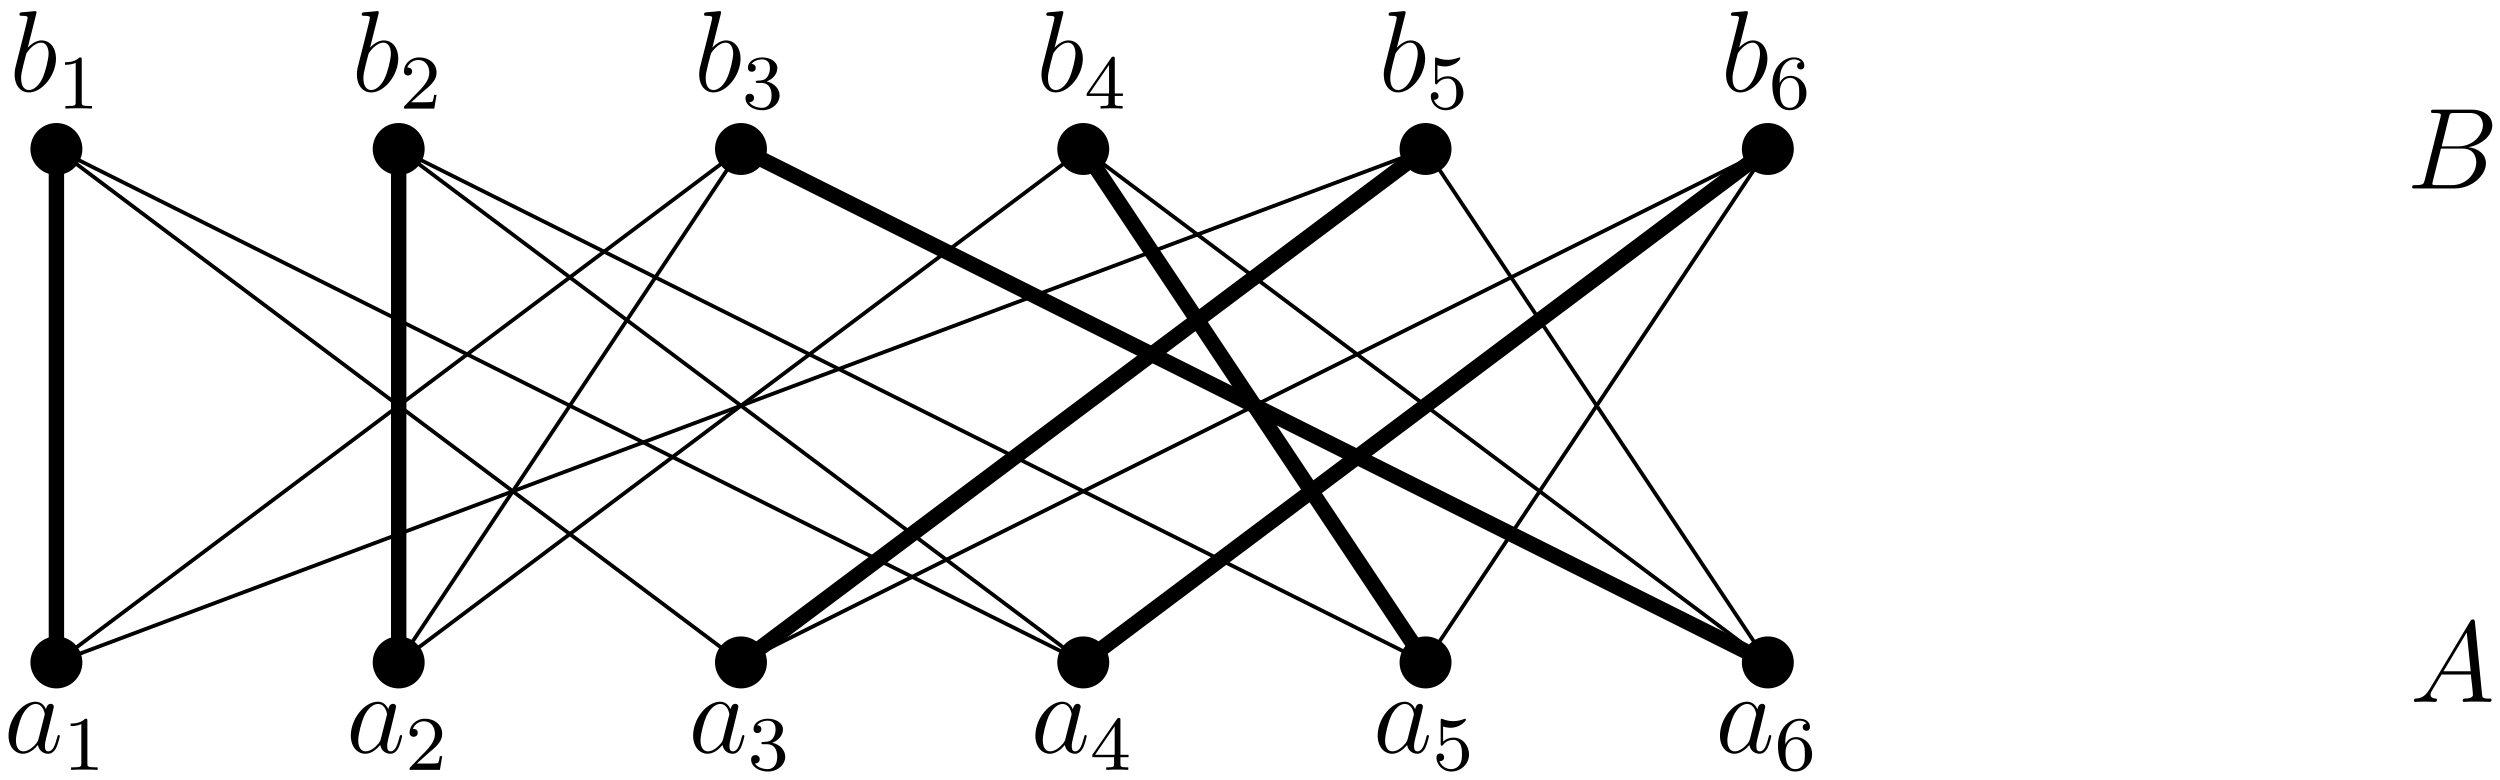
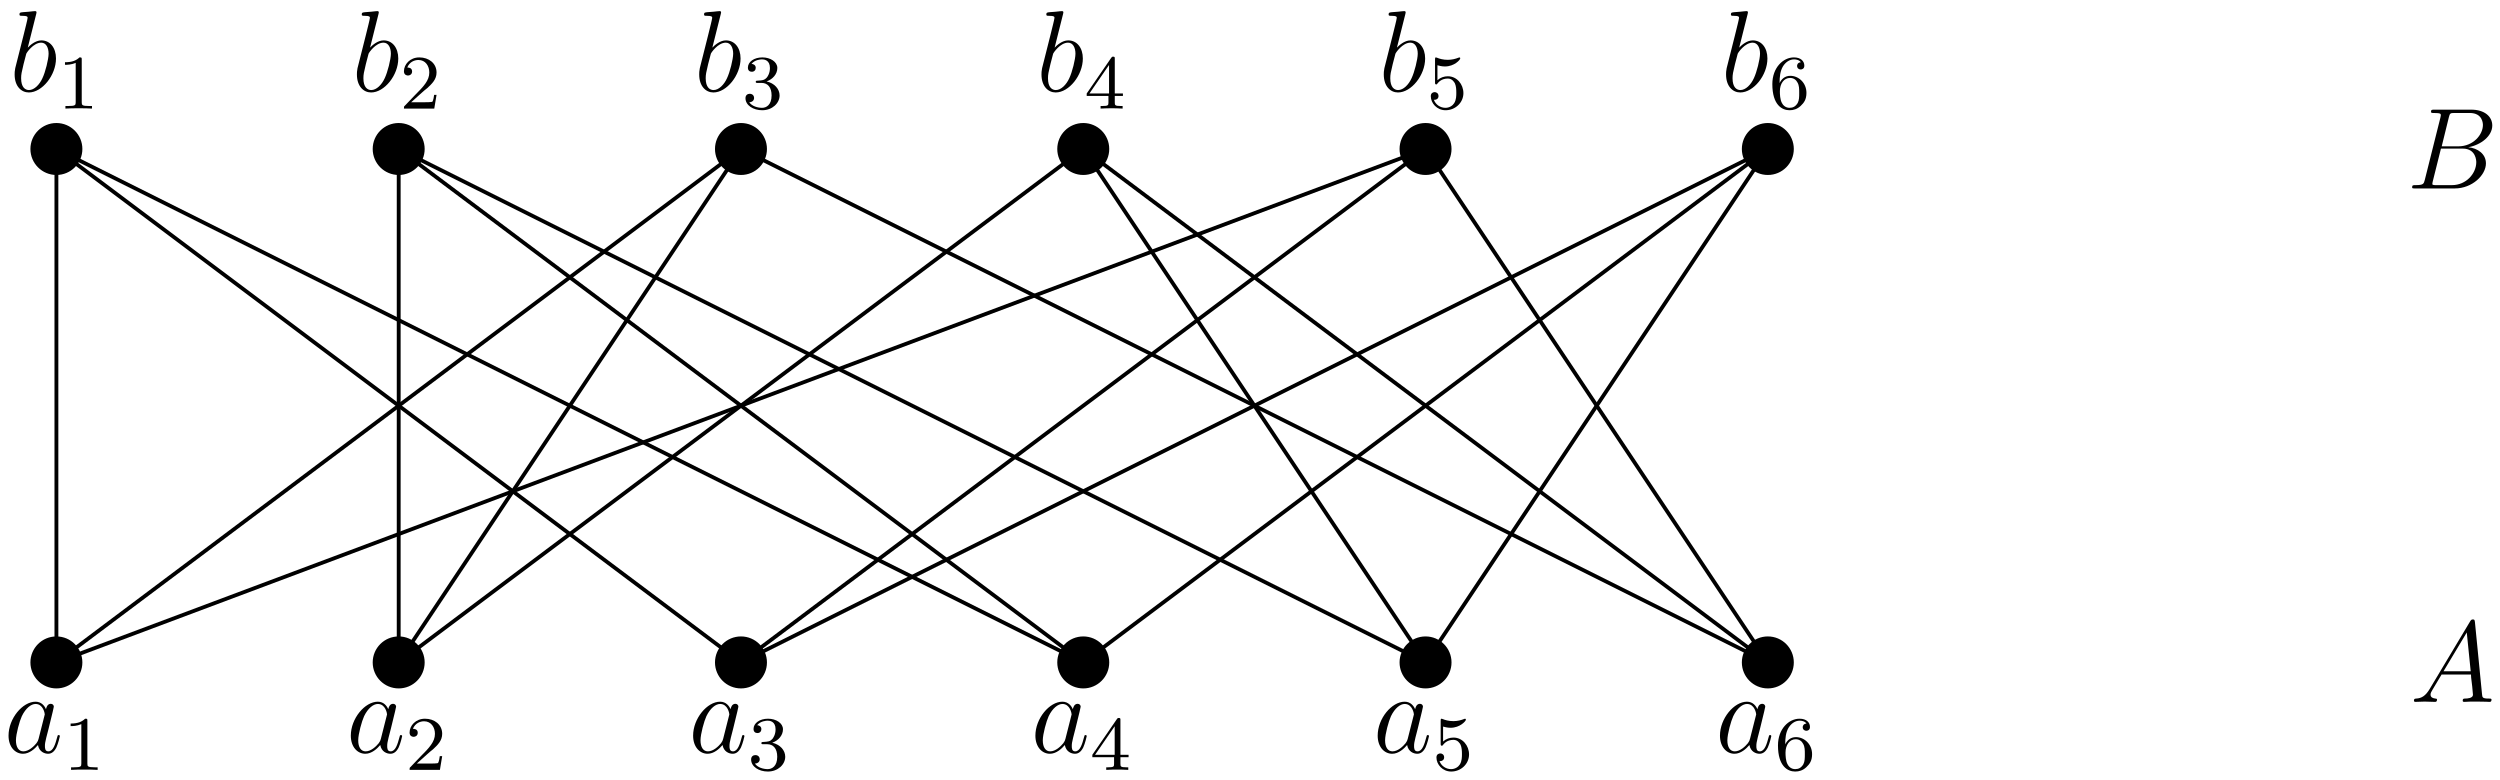
<svg xmlns="http://www.w3.org/2000/svg" xmlns:xlink="http://www.w3.org/1999/xlink" width="258.8" height="80.72" viewBox="0 0 258.8 80.72">
  <defs>
    <g>
      <g id="glyph-0-0">
        <path d="M 3.594 -1.422 C 3.531 -1.219 3.531 -1.188 3.375 -0.969 C 3.109 -0.641 2.578 -0.125 2.016 -0.125 C 1.531 -0.125 1.25 -0.562 1.25 -1.266 C 1.25 -1.922 1.625 -3.266 1.859 -3.766 C 2.266 -4.609 2.828 -5.031 3.281 -5.031 C 4.078 -5.031 4.234 -4.047 4.234 -3.953 C 4.234 -3.938 4.203 -3.797 4.188 -3.766 Z M 4.359 -4.484 C 4.234 -4.797 3.906 -5.266 3.281 -5.266 C 1.938 -5.266 0.484 -3.531 0.484 -1.75 C 0.484 -0.578 1.172 0.125 1.984 0.125 C 2.641 0.125 3.203 -0.391 3.531 -0.781 C 3.656 -0.078 4.219 0.125 4.578 0.125 C 4.938 0.125 5.219 -0.094 5.438 -0.531 C 5.625 -0.938 5.797 -1.656 5.797 -1.703 C 5.797 -1.766 5.75 -1.812 5.672 -1.812 C 5.562 -1.812 5.562 -1.75 5.516 -1.578 C 5.328 -0.875 5.109 -0.125 4.609 -0.125 C 4.266 -0.125 4.25 -0.438 4.25 -0.672 C 4.25 -0.938 4.281 -1.078 4.391 -1.547 C 4.469 -1.844 4.531 -2.109 4.625 -2.453 C 5.062 -4.25 5.172 -4.672 5.172 -4.75 C 5.172 -4.906 5.047 -5.047 4.859 -5.047 C 4.484 -5.047 4.391 -4.625 4.359 -4.484 Z M 4.359 -4.484 " />
      </g>
      <g id="glyph-0-1">
        <path d="M 2.766 -8 C 2.766 -8.047 2.797 -8.109 2.797 -8.172 C 2.797 -8.297 2.672 -8.297 2.656 -8.297 C 2.641 -8.297 2.219 -8.266 2 -8.234 C 1.797 -8.219 1.609 -8.203 1.406 -8.188 C 1.109 -8.156 1.031 -8.156 1.031 -7.938 C 1.031 -7.812 1.141 -7.812 1.266 -7.812 C 1.875 -7.812 1.875 -7.703 1.875 -7.594 C 1.875 -7.5 1.781 -7.156 1.734 -6.938 L 1.453 -5.797 C 1.328 -5.312 0.641 -2.609 0.594 -2.391 C 0.531 -2.094 0.531 -1.891 0.531 -1.734 C 0.531 -0.516 1.219 0.125 2 0.125 C 3.375 0.125 4.812 -1.656 4.812 -3.391 C 4.812 -4.5 4.203 -5.266 3.297 -5.266 C 2.672 -5.266 2.109 -4.75 1.891 -4.516 Z M 2.016 -0.125 C 1.625 -0.125 1.203 -0.406 1.203 -1.344 C 1.203 -1.734 1.25 -1.953 1.453 -2.797 C 1.5 -2.953 1.688 -3.719 1.734 -3.875 C 1.75 -3.969 2.469 -5.031 3.281 -5.031 C 3.797 -5.031 4.047 -4.5 4.047 -3.891 C 4.047 -3.312 3.703 -1.953 3.406 -1.344 C 3.109 -0.688 2.562 -0.125 2.016 -0.125 Z M 2.016 -0.125 " />
      </g>
      <g id="glyph-0-2">
        <path d="M 2.031 -1.328 C 1.609 -0.625 1.203 -0.375 0.641 -0.344 C 0.5 -0.328 0.406 -0.328 0.406 -0.125 C 0.406 -0.047 0.469 0 0.547 0 C 0.766 0 1.297 -0.031 1.516 -0.031 C 1.859 -0.031 2.25 0 2.578 0 C 2.656 0 2.797 0 2.797 -0.234 C 2.797 -0.328 2.703 -0.344 2.625 -0.344 C 2.359 -0.375 2.125 -0.469 2.125 -0.75 C 2.125 -0.922 2.203 -1.047 2.359 -1.312 L 3.266 -2.828 L 6.312 -2.828 C 6.328 -2.719 6.328 -2.625 6.328 -2.516 C 6.375 -2.203 6.516 -0.953 6.516 -0.734 C 6.516 -0.375 5.906 -0.344 5.719 -0.344 C 5.578 -0.344 5.453 -0.344 5.453 -0.125 C 5.453 0 5.562 0 5.625 0 C 5.828 0 6.078 -0.031 6.281 -0.031 L 6.953 -0.031 C 7.688 -0.031 8.219 0 8.219 0 C 8.312 0 8.438 0 8.438 -0.234 C 8.438 -0.344 8.328 -0.344 8.156 -0.344 C 7.5 -0.344 7.484 -0.453 7.453 -0.812 L 6.719 -8.266 C 6.688 -8.516 6.641 -8.531 6.516 -8.531 C 6.391 -8.531 6.328 -8.516 6.219 -8.328 Z M 3.469 -3.172 L 5.875 -7.188 L 6.281 -3.172 Z M 3.469 -3.172 " />
      </g>
      <g id="glyph-0-3">
        <path d="M 4.375 -7.344 C 4.484 -7.797 4.531 -7.812 5 -7.812 L 6.547 -7.812 C 7.906 -7.812 7.906 -6.672 7.906 -6.562 C 7.906 -5.594 6.938 -4.359 5.359 -4.359 L 3.641 -4.359 Z M 6.391 -4.266 C 7.703 -4.5 8.875 -5.422 8.875 -6.516 C 8.875 -7.453 8.062 -8.156 6.703 -8.156 L 2.875 -8.156 C 2.641 -8.156 2.531 -8.156 2.531 -7.938 C 2.531 -7.812 2.641 -7.812 2.828 -7.812 C 3.547 -7.812 3.547 -7.719 3.547 -7.594 C 3.547 -7.562 3.547 -7.5 3.5 -7.312 L 1.891 -0.891 C 1.781 -0.469 1.75 -0.344 0.922 -0.344 C 0.688 -0.344 0.578 -0.344 0.578 -0.125 C 0.578 0 0.641 0 0.891 0 L 4.984 0 C 6.812 0 8.219 -1.391 8.219 -2.594 C 8.219 -3.578 7.359 -4.172 6.391 -4.266 Z M 4.703 -0.344 L 3.078 -0.344 C 2.922 -0.344 2.891 -0.344 2.828 -0.359 C 2.688 -0.375 2.672 -0.391 2.672 -0.484 C 2.672 -0.578 2.703 -0.641 2.719 -0.75 L 3.562 -4.125 L 5.812 -4.125 C 7.219 -4.125 7.219 -2.812 7.219 -2.719 C 7.219 -1.562 6.188 -0.344 4.703 -0.344 Z M 4.703 -0.344 " />
      </g>
      <g id="glyph-1-0">
        <path d="M 2.5 -5.078 C 2.5 -5.297 2.484 -5.297 2.266 -5.297 C 1.938 -4.984 1.516 -4.797 0.766 -4.797 L 0.766 -4.531 C 0.984 -4.531 1.406 -4.531 1.875 -4.734 L 1.875 -0.656 C 1.875 -0.359 1.844 -0.266 1.094 -0.266 L 0.812 -0.266 L 0.812 0 C 1.141 -0.031 1.828 -0.031 2.188 -0.031 C 2.547 -0.031 3.234 -0.031 3.562 0 L 3.562 -0.266 L 3.281 -0.266 C 2.531 -0.266 2.5 -0.359 2.5 -0.656 Z M 2.5 -5.078 " />
      </g>
      <g id="glyph-1-1">
        <path d="M 2.25 -1.625 C 2.375 -1.75 2.703 -2.016 2.844 -2.125 C 3.328 -2.578 3.797 -3.016 3.797 -3.734 C 3.797 -4.688 3 -5.297 2.016 -5.297 C 1.047 -5.297 0.422 -4.578 0.422 -3.859 C 0.422 -3.469 0.734 -3.422 0.844 -3.422 C 1.016 -3.422 1.266 -3.531 1.266 -3.844 C 1.266 -4.25 0.859 -4.25 0.766 -4.25 C 1 -4.844 1.531 -5.031 1.922 -5.031 C 2.656 -5.031 3.047 -4.406 3.047 -3.734 C 3.047 -2.906 2.469 -2.297 1.516 -1.344 L 0.516 -0.297 C 0.422 -0.219 0.422 -0.203 0.422 0 L 3.562 0 L 3.797 -1.422 L 3.547 -1.422 C 3.531 -1.266 3.469 -0.875 3.375 -0.719 C 3.328 -0.656 2.719 -0.656 2.594 -0.656 L 1.172 -0.656 Z M 2.25 -1.625 " />
      </g>
      <g id="glyph-1-2">
        <path d="M 2.016 -2.656 C 2.641 -2.656 3.047 -2.203 3.047 -1.359 C 3.047 -0.359 2.484 -0.078 2.062 -0.078 C 1.625 -0.078 1.016 -0.234 0.734 -0.656 C 1.031 -0.656 1.234 -0.844 1.234 -1.094 C 1.234 -1.359 1.047 -1.531 0.781 -1.531 C 0.578 -1.531 0.344 -1.406 0.344 -1.078 C 0.344 -0.328 1.156 0.172 2.078 0.172 C 3.125 0.172 3.875 -0.562 3.875 -1.359 C 3.875 -2.031 3.344 -2.625 2.531 -2.812 C 3.156 -3.031 3.641 -3.562 3.641 -4.203 C 3.641 -4.844 2.922 -5.297 2.094 -5.297 C 1.234 -5.297 0.594 -4.844 0.594 -4.234 C 0.594 -3.938 0.781 -3.812 1 -3.812 C 1.25 -3.812 1.406 -3.984 1.406 -4.219 C 1.406 -4.516 1.141 -4.625 0.969 -4.625 C 1.312 -5.062 1.922 -5.094 2.062 -5.094 C 2.266 -5.094 2.875 -5.031 2.875 -4.203 C 2.875 -3.656 2.641 -3.312 2.531 -3.188 C 2.297 -2.938 2.109 -2.922 1.625 -2.891 C 1.469 -2.891 1.406 -2.875 1.406 -2.766 C 1.406 -2.656 1.484 -2.656 1.625 -2.656 Z M 2.016 -2.656 " />
      </g>
      <g id="glyph-1-3">
        <path d="M 3.141 -5.156 C 3.141 -5.312 3.141 -5.375 2.969 -5.375 C 2.875 -5.375 2.859 -5.375 2.781 -5.266 L 0.234 -1.562 L 0.234 -1.312 L 2.484 -1.312 L 2.484 -0.641 C 2.484 -0.344 2.469 -0.266 1.844 -0.266 L 1.672 -0.266 L 1.672 0 C 2.344 -0.031 2.359 -0.031 2.812 -0.031 C 3.266 -0.031 3.281 -0.031 3.953 0 L 3.953 -0.266 L 3.781 -0.266 C 3.156 -0.266 3.141 -0.344 3.141 -0.641 L 3.141 -1.312 L 3.984 -1.312 L 3.984 -1.562 L 3.141 -1.562 Z M 2.547 -4.516 L 2.547 -1.562 L 0.516 -1.562 Z M 2.547 -4.516 " />
      </g>
      <g id="glyph-1-4">
        <path d="M 1.109 -4.484 C 1.219 -4.453 1.531 -4.359 1.875 -4.359 C 2.875 -4.359 3.469 -5.062 3.469 -5.188 C 3.469 -5.281 3.422 -5.297 3.375 -5.297 C 3.359 -5.297 3.344 -5.297 3.281 -5.266 C 2.969 -5.141 2.594 -5.047 2.172 -5.047 C 1.703 -5.047 1.312 -5.156 1.062 -5.266 C 0.984 -5.297 0.969 -5.297 0.953 -5.297 C 0.859 -5.297 0.859 -5.219 0.859 -5.062 L 0.859 -2.734 C 0.859 -2.594 0.859 -2.5 0.984 -2.5 C 1.047 -2.5 1.062 -2.531 1.109 -2.594 C 1.203 -2.703 1.5 -3.109 2.188 -3.109 C 2.625 -3.109 2.844 -2.75 2.922 -2.594 C 3.047 -2.312 3.062 -1.938 3.062 -1.641 C 3.062 -1.344 3.062 -0.906 2.844 -0.562 C 2.688 -0.312 2.359 -0.078 1.938 -0.078 C 1.422 -0.078 0.922 -0.391 0.734 -0.922 C 0.75 -0.906 0.812 -0.906 0.812 -0.906 C 1.031 -0.906 1.219 -1.047 1.219 -1.297 C 1.219 -1.594 0.984 -1.703 0.828 -1.703 C 0.672 -1.703 0.422 -1.625 0.422 -1.281 C 0.422 -0.562 1.047 0.172 1.953 0.172 C 2.953 0.172 3.797 -0.609 3.797 -1.594 C 3.797 -2.516 3.125 -3.344 2.188 -3.344 C 1.797 -3.344 1.422 -3.219 1.109 -2.938 Z M 1.109 -4.484 " />
      </g>
      <g id="glyph-1-5">
        <path d="M 1.094 -2.641 C 1.094 -3.297 1.156 -3.875 1.438 -4.359 C 1.688 -4.766 2.094 -5.094 2.594 -5.094 C 2.75 -5.094 3.109 -5.062 3.297 -4.797 C 2.938 -4.766 2.906 -4.5 2.906 -4.422 C 2.906 -4.172 3.094 -4.047 3.281 -4.047 C 3.422 -4.047 3.656 -4.125 3.656 -4.438 C 3.656 -4.906 3.297 -5.297 2.578 -5.297 C 1.469 -5.297 0.344 -4.25 0.344 -2.531 C 0.344 -0.359 1.359 0.172 2.125 0.172 C 2.516 0.172 2.922 0.062 3.281 -0.281 C 3.609 -0.594 3.875 -0.922 3.875 -1.625 C 3.875 -2.656 3.078 -3.391 2.203 -3.391 C 1.625 -3.391 1.281 -3.031 1.094 -2.641 Z M 2.125 -0.078 C 1.703 -0.078 1.438 -0.359 1.328 -0.594 C 1.141 -0.953 1.125 -1.484 1.125 -1.797 C 1.125 -2.578 1.547 -3.172 2.172 -3.172 C 2.562 -3.172 2.812 -2.969 2.953 -2.688 C 3.125 -2.391 3.125 -2.031 3.125 -1.625 C 3.125 -1.219 3.125 -0.875 2.969 -0.578 C 2.75 -0.219 2.484 -0.078 2.125 -0.078 Z M 2.125 -0.078 " />
      </g>
    </g>
    <clipPath id="clip-0">
-       <path clip-rule="nonzero" d="M 54 0 L 171 0 L 171 80.719 L 54 80.719 Z M 54 0 " />
-     </clipPath>
-     <clipPath id="clip-1">
-       <path clip-rule="nonzero" d="M 89 0 L 206 0 L 206 80.719 L 89 80.719 Z M 89 0 " />
-     </clipPath>
-     <clipPath id="clip-2">
-       <path clip-rule="nonzero" d="M 89 0 L 171 0 L 171 80.719 L 89 80.719 Z M 89 0 " />
-     </clipPath>
-     <clipPath id="clip-3">
-       <path clip-rule="nonzero" d="M 54 0 L 206 0 L 206 80.719 L 54 80.719 Z M 54 0 " />
-     </clipPath>
-     <clipPath id="clip-4">
      <path clip-rule="nonzero" d="M 249 11 L 258.801 11 L 258.801 20 L 249 20 Z M 249 11 " />
    </clipPath>
  </defs>
-   <path fill="none" stroke-width="1.594" stroke-linecap="butt" stroke-linejoin="miter" stroke="rgb(0%, 0%, 0%)" stroke-opacity="1" stroke-miterlimit="10" d="M 35.435 -0 L 35.435 53.152 " transform="matrix(1, 0, 0, -1, -29.595, 68.574)" />
+   <path fill="none" stroke-width="0.399" stroke-linecap="butt" stroke-linejoin="miter" stroke="rgb(0%, 0%, 0%)" stroke-opacity="1" stroke-miterlimit="10" d="M 35.435 -0 L 35.435 53.152 " transform="matrix(1, 0, 0, -1, -29.595, 68.574)" />
  <path fill="none" stroke-width="0.399" stroke-linecap="butt" stroke-linejoin="miter" stroke="rgb(0%, 0%, 0%)" stroke-opacity="1" stroke-miterlimit="10" d="M 35.435 -0 L 106.302 53.152 " transform="matrix(1, 0, 0, -1, -29.595, 68.574)" />
  <path fill="none" stroke-width="0.399" stroke-linecap="butt" stroke-linejoin="miter" stroke="rgb(0%, 0%, 0%)" stroke-opacity="1" stroke-miterlimit="10" d="M 35.435 -0 L 177.169 53.152 " transform="matrix(1, 0, 0, -1, -29.595, 68.574)" />
-   <path fill="none" stroke-width="1.594" stroke-linecap="butt" stroke-linejoin="miter" stroke="rgb(0%, 0%, 0%)" stroke-opacity="1" stroke-miterlimit="10" d="M 70.868 -0 L 70.868 53.152 " transform="matrix(1, 0, 0, -1, -29.595, 68.574)" />
+   <path fill="none" stroke-width="0.399" stroke-linecap="butt" stroke-linejoin="miter" stroke="rgb(0%, 0%, 0%)" stroke-opacity="1" stroke-miterlimit="10" d="M 70.868 -0 L 70.868 53.152 " transform="matrix(1, 0, 0, -1, -29.595, 68.574)" />
  <path fill="none" stroke-width="0.399" stroke-linecap="butt" stroke-linejoin="miter" stroke="rgb(0%, 0%, 0%)" stroke-opacity="1" stroke-miterlimit="10" d="M 70.868 -0 L 106.302 53.152 " transform="matrix(1, 0, 0, -1, -29.595, 68.574)" />
  <path fill="none" stroke-width="0.399" stroke-linecap="butt" stroke-linejoin="miter" stroke="rgb(0%, 0%, 0%)" stroke-opacity="1" stroke-miterlimit="10" d="M 70.868 -0 L 141.736 53.152 " transform="matrix(1, 0, 0, -1, -29.595, 68.574)" />
  <path fill="none" stroke-width="0.399" stroke-linecap="butt" stroke-linejoin="miter" stroke="rgb(0%, 0%, 0%)" stroke-opacity="1" stroke-miterlimit="10" d="M 106.302 -0 L 35.435 53.152 " transform="matrix(1, 0, 0, -1, -29.595, 68.574)" />
-   <g clip-path="url(#clip-0)">
-     <path fill="none" stroke-width="1.594" stroke-linecap="butt" stroke-linejoin="miter" stroke="rgb(0%, 0%, 0%)" stroke-opacity="1" stroke-miterlimit="10" d="M 106.302 -0 L 177.169 53.152 " transform="matrix(1, 0, 0, -1, -29.595, 68.574)" />
-   </g>
+   <path fill="none" stroke-width="0.399" stroke-linecap="butt" stroke-linejoin="miter" stroke="rgb(0%, 0%, 0%)" stroke-opacity="1" stroke-miterlimit="10" d="M 106.302 -0 L 177.169 53.152 " transform="matrix(1, 0, 0, -1, -29.595, 68.574)" />
  <path fill="none" stroke-width="0.399" stroke-linecap="butt" stroke-linejoin="miter" stroke="rgb(0%, 0%, 0%)" stroke-opacity="1" stroke-miterlimit="10" d="M 106.302 -0 L 212.603 53.152 " transform="matrix(1, 0, 0, -1, -29.595, 68.574)" />
  <path fill="none" stroke-width="0.399" stroke-linecap="butt" stroke-linejoin="miter" stroke="rgb(0%, 0%, 0%)" stroke-opacity="1" stroke-miterlimit="10" d="M 141.736 -0 L 35.435 53.152 " transform="matrix(1, 0, 0, -1, -29.595, 68.574)" />
  <path fill="none" stroke-width="0.399" stroke-linecap="butt" stroke-linejoin="miter" stroke="rgb(0%, 0%, 0%)" stroke-opacity="1" stroke-miterlimit="10" d="M 141.736 -0 L 70.868 53.152 " transform="matrix(1, 0, 0, -1, -29.595, 68.574)" />
-   <g clip-path="url(#clip-1)">
-     <path fill="none" stroke-width="1.594" stroke-linecap="butt" stroke-linejoin="miter" stroke="rgb(0%, 0%, 0%)" stroke-opacity="1" stroke-miterlimit="10" d="M 141.736 -0 L 212.603 53.152 " transform="matrix(1, 0, 0, -1, -29.595, 68.574)" />
-   </g>
+   <path fill="none" stroke-width="0.399" stroke-linecap="butt" stroke-linejoin="miter" stroke="rgb(0%, 0%, 0%)" stroke-opacity="1" stroke-miterlimit="10" d="M 141.736 -0 L 212.603 53.152 " transform="matrix(1, 0, 0, -1, -29.595, 68.574)" />
  <path fill="none" stroke-width="0.399" stroke-linecap="butt" stroke-linejoin="miter" stroke="rgb(0%, 0%, 0%)" stroke-opacity="1" stroke-miterlimit="10" d="M 177.169 -0 L 70.868 53.152 " transform="matrix(1, 0, 0, -1, -29.595, 68.574)" />
-   <g clip-path="url(#clip-2)">
-     <path fill="none" stroke-width="1.594" stroke-linecap="butt" stroke-linejoin="miter" stroke="rgb(0%, 0%, 0%)" stroke-opacity="1" stroke-miterlimit="10" d="M 177.169 -0 L 141.736 53.152 " transform="matrix(1, 0, 0, -1, -29.595, 68.574)" />
-   </g>
+   <path fill="none" stroke-width="0.399" stroke-linecap="butt" stroke-linejoin="miter" stroke="rgb(0%, 0%, 0%)" stroke-opacity="1" stroke-miterlimit="10" d="M 177.169 -0 L 141.736 53.152 " transform="matrix(1, 0, 0, -1, -29.595, 68.574)" />
  <path fill="none" stroke-width="0.399" stroke-linecap="butt" stroke-linejoin="miter" stroke="rgb(0%, 0%, 0%)" stroke-opacity="1" stroke-miterlimit="10" d="M 177.169 -0 L 212.603 53.152 " transform="matrix(1, 0, 0, -1, -29.595, 68.574)" />
-   <g clip-path="url(#clip-3)">
-     <path fill="none" stroke-width="1.594" stroke-linecap="butt" stroke-linejoin="miter" stroke="rgb(0%, 0%, 0%)" stroke-opacity="1" stroke-miterlimit="10" d="M 212.603 -0 L 106.302 53.152 " transform="matrix(1, 0, 0, -1, -29.595, 68.574)" />
-   </g>
+   <path fill="none" stroke-width="0.399" stroke-linecap="butt" stroke-linejoin="miter" stroke="rgb(0%, 0%, 0%)" stroke-opacity="1" stroke-miterlimit="10" d="M 212.603 -0 L 106.302 53.152 " transform="matrix(1, 0, 0, -1, -29.595, 68.574)" />
  <path fill="none" stroke-width="0.399" stroke-linecap="butt" stroke-linejoin="miter" stroke="rgb(0%, 0%, 0%)" stroke-opacity="1" stroke-miterlimit="10" d="M 212.603 -0 L 141.736 53.152 " transform="matrix(1, 0, 0, -1, -29.595, 68.574)" />
  <path fill="none" stroke-width="0.399" stroke-linecap="butt" stroke-linejoin="miter" stroke="rgb(0%, 0%, 0%)" stroke-opacity="1" stroke-miterlimit="10" d="M 212.603 -0 L 177.169 53.152 " transform="matrix(1, 0, 0, -1, -29.595, 68.574)" />
  <path fill-rule="nonzero" fill="rgb(0%, 0%, 0%)" fill-opacity="1" stroke-width="0.399" stroke-linecap="butt" stroke-linejoin="miter" stroke="rgb(0%, 0%, 0%)" stroke-opacity="1" stroke-miterlimit="10" d="M 37.923 -0 C 37.923 1.375 36.81 2.492 35.435 2.492 C 34.06 2.492 32.943 1.375 32.943 -0 C 32.943 -1.375 34.06 -2.492 35.435 -2.492 C 36.81 -2.492 37.923 -1.375 37.923 -0 Z M 37.923 -0 " transform="matrix(1, 0, 0, -1, -29.595, 68.574)" />
  <path fill-rule="nonzero" fill="rgb(0%, 0%, 0%)" fill-opacity="1" stroke-width="0.399" stroke-linecap="butt" stroke-linejoin="miter" stroke="rgb(0%, 0%, 0%)" stroke-opacity="1" stroke-miterlimit="10" d="M 37.923 53.152 C 37.923 54.527 36.81 55.64 35.435 55.64 C 34.06 55.64 32.943 54.527 32.943 53.152 C 32.943 51.773 34.06 50.66 35.435 50.66 C 36.81 50.66 37.923 51.773 37.923 53.152 Z M 37.923 53.152 " transform="matrix(1, 0, 0, -1, -29.595, 68.574)" />
  <g fill="rgb(0%, 0%, 0%)" fill-opacity="1">
    <use xlink:href="#glyph-0-0" x="0.4" y="77.905" />
  </g>
  <g fill="rgb(0%, 0%, 0%)" fill-opacity="1">
    <use xlink:href="#glyph-1-0" x="6.545" y="79.698" />
  </g>
  <g fill="rgb(0%, 0%, 0%)" fill-opacity="1">
    <use xlink:href="#glyph-0-1" x="0.984" y="9.447" />
  </g>
  <g fill="rgb(0%, 0%, 0%)" fill-opacity="1">
    <use xlink:href="#glyph-1-0" x="5.961" y="11.24" />
  </g>
  <path fill-rule="nonzero" fill="rgb(0%, 0%, 0%)" fill-opacity="1" stroke-width="0.399" stroke-linecap="butt" stroke-linejoin="miter" stroke="rgb(0%, 0%, 0%)" stroke-opacity="1" stroke-miterlimit="10" d="M 73.357 -0 C 73.357 1.375 72.243 2.492 70.868 2.492 C 69.49 2.492 68.376 1.375 68.376 -0 C 68.376 -1.375 69.49 -2.492 70.868 -2.492 C 72.243 -2.492 73.357 -1.375 73.357 -0 Z M 73.357 -0 " transform="matrix(1, 0, 0, -1, -29.595, 68.574)" />
  <path fill-rule="nonzero" fill="rgb(0%, 0%, 0%)" fill-opacity="1" stroke-width="0.399" stroke-linecap="butt" stroke-linejoin="miter" stroke="rgb(0%, 0%, 0%)" stroke-opacity="1" stroke-miterlimit="10" d="M 73.357 53.152 C 73.357 54.527 72.243 55.64 70.868 55.64 C 69.49 55.64 68.376 54.527 68.376 53.152 C 68.376 51.773 69.49 50.66 70.868 50.66 C 72.243 50.66 73.357 51.773 73.357 53.152 Z M 73.357 53.152 " transform="matrix(1, 0, 0, -1, -29.595, 68.574)" />
  <g fill="rgb(0%, 0%, 0%)" fill-opacity="1">
    <use xlink:href="#glyph-0-0" x="35.833" y="77.905" />
  </g>
  <g fill="rgb(0%, 0%, 0%)" fill-opacity="1">
    <use xlink:href="#glyph-1-1" x="41.978" y="79.698" />
  </g>
  <g fill="rgb(0%, 0%, 0%)" fill-opacity="1">
    <use xlink:href="#glyph-0-1" x="36.417" y="9.447" />
  </g>
  <g fill="rgb(0%, 0%, 0%)" fill-opacity="1">
    <use xlink:href="#glyph-1-1" x="41.394" y="11.24" />
  </g>
  <path fill-rule="nonzero" fill="rgb(0%, 0%, 0%)" fill-opacity="1" stroke-width="0.399" stroke-linecap="butt" stroke-linejoin="miter" stroke="rgb(0%, 0%, 0%)" stroke-opacity="1" stroke-miterlimit="10" d="M 108.79 -0 C 108.79 1.375 107.677 2.492 106.302 2.492 C 104.923 2.492 103.81 1.375 103.81 -0 C 103.81 -1.375 104.923 -2.492 106.302 -2.492 C 107.677 -2.492 108.79 -1.375 108.79 -0 Z M 108.79 -0 " transform="matrix(1, 0, 0, -1, -29.595, 68.574)" />
  <path fill-rule="nonzero" fill="rgb(0%, 0%, 0%)" fill-opacity="1" stroke-width="0.399" stroke-linecap="butt" stroke-linejoin="miter" stroke="rgb(0%, 0%, 0%)" stroke-opacity="1" stroke-miterlimit="10" d="M 108.79 53.152 C 108.79 54.527 107.677 55.64 106.302 55.64 C 104.923 55.64 103.81 54.527 103.81 53.152 C 103.81 51.773 104.923 50.66 106.302 50.66 C 107.677 50.66 108.79 51.773 108.79 53.152 Z M 108.79 53.152 " transform="matrix(1, 0, 0, -1, -29.595, 68.574)" />
  <g fill="rgb(0%, 0%, 0%)" fill-opacity="1">
    <use xlink:href="#glyph-0-0" x="71.267" y="77.905" />
  </g>
  <g fill="rgb(0%, 0%, 0%)" fill-opacity="1">
    <use xlink:href="#glyph-1-2" x="77.412" y="79.698" />
  </g>
  <g fill="rgb(0%, 0%, 0%)" fill-opacity="1">
    <use xlink:href="#glyph-0-1" x="71.851" y="9.447" />
  </g>
  <g fill="rgb(0%, 0%, 0%)" fill-opacity="1">
    <use xlink:href="#glyph-1-2" x="76.828" y="11.24" />
  </g>
  <path fill-rule="nonzero" fill="rgb(0%, 0%, 0%)" fill-opacity="1" stroke-width="0.399" stroke-linecap="butt" stroke-linejoin="miter" stroke="rgb(0%, 0%, 0%)" stroke-opacity="1" stroke-miterlimit="10" d="M 144.224 -0 C 144.224 1.375 143.111 2.492 141.736 2.492 C 140.357 2.492 139.243 1.375 139.243 -0 C 139.243 -1.375 140.357 -2.492 141.736 -2.492 C 143.111 -2.492 144.224 -1.375 144.224 -0 Z M 144.224 -0 " transform="matrix(1, 0, 0, -1, -29.595, 68.574)" />
  <path fill-rule="nonzero" fill="rgb(0%, 0%, 0%)" fill-opacity="1" stroke-width="0.399" stroke-linecap="butt" stroke-linejoin="miter" stroke="rgb(0%, 0%, 0%)" stroke-opacity="1" stroke-miterlimit="10" d="M 144.224 53.152 C 144.224 54.527 143.111 55.64 141.736 55.64 C 140.357 55.64 139.243 54.527 139.243 53.152 C 139.243 51.773 140.357 50.66 141.736 50.66 C 143.111 50.66 144.224 51.773 144.224 53.152 Z M 144.224 53.152 " transform="matrix(1, 0, 0, -1, -29.595, 68.574)" />
  <g fill="rgb(0%, 0%, 0%)" fill-opacity="1">
    <use xlink:href="#glyph-0-0" x="106.7" y="77.905" />
  </g>
  <g fill="rgb(0%, 0%, 0%)" fill-opacity="1">
    <use xlink:href="#glyph-1-3" x="112.845" y="79.698" />
  </g>
  <g fill="rgb(0%, 0%, 0%)" fill-opacity="1">
    <use xlink:href="#glyph-0-1" x="107.284" y="9.447" />
  </g>
  <g fill="rgb(0%, 0%, 0%)" fill-opacity="1">
    <use xlink:href="#glyph-1-3" x="112.261" y="11.24" />
  </g>
  <path fill-rule="nonzero" fill="rgb(0%, 0%, 0%)" fill-opacity="1" stroke-width="0.399" stroke-linecap="butt" stroke-linejoin="miter" stroke="rgb(0%, 0%, 0%)" stroke-opacity="1" stroke-miterlimit="10" d="M 179.657 -0 C 179.657 1.375 178.544 2.492 177.169 2.492 C 175.79 2.492 174.677 1.375 174.677 -0 C 174.677 -1.375 175.79 -2.492 177.169 -2.492 C 178.544 -2.492 179.657 -1.375 179.657 -0 Z M 179.657 -0 " transform="matrix(1, 0, 0, -1, -29.595, 68.574)" />
  <path fill-rule="nonzero" fill="rgb(0%, 0%, 0%)" fill-opacity="1" stroke-width="0.399" stroke-linecap="butt" stroke-linejoin="miter" stroke="rgb(0%, 0%, 0%)" stroke-opacity="1" stroke-miterlimit="10" d="M 179.657 53.152 C 179.657 54.527 178.544 55.64 177.169 55.64 C 175.79 55.64 174.677 54.527 174.677 53.152 C 174.677 51.773 175.79 50.66 177.169 50.66 C 178.544 50.66 179.657 51.773 179.657 53.152 Z M 179.657 53.152 " transform="matrix(1, 0, 0, -1, -29.595, 68.574)" />
  <g fill="rgb(0%, 0%, 0%)" fill-opacity="1">
    <use xlink:href="#glyph-0-0" x="142.134" y="77.905" />
  </g>
  <g fill="rgb(0%, 0%, 0%)" fill-opacity="1">
    <use xlink:href="#glyph-1-4" x="148.279" y="79.698" />
  </g>
  <g fill="rgb(0%, 0%, 0%)" fill-opacity="1">
    <use xlink:href="#glyph-0-1" x="142.718" y="9.447" />
  </g>
  <g fill="rgb(0%, 0%, 0%)" fill-opacity="1">
    <use xlink:href="#glyph-1-4" x="147.695" y="11.24" />
  </g>
  <path fill-rule="nonzero" fill="rgb(0%, 0%, 0%)" fill-opacity="1" stroke-width="0.399" stroke-linecap="butt" stroke-linejoin="miter" stroke="rgb(0%, 0%, 0%)" stroke-opacity="1" stroke-miterlimit="10" d="M 215.091 -0 C 215.091 1.375 213.978 2.492 212.603 2.492 C 211.224 2.492 210.111 1.375 210.111 -0 C 210.111 -1.375 211.224 -2.492 212.603 -2.492 C 213.978 -2.492 215.091 -1.375 215.091 -0 Z M 215.091 -0 " transform="matrix(1, 0, 0, -1, -29.595, 68.574)" />
  <path fill-rule="nonzero" fill="rgb(0%, 0%, 0%)" fill-opacity="1" stroke-width="0.399" stroke-linecap="butt" stroke-linejoin="miter" stroke="rgb(0%, 0%, 0%)" stroke-opacity="1" stroke-miterlimit="10" d="M 215.091 53.152 C 215.091 54.527 213.978 55.64 212.603 55.64 C 211.224 55.64 210.111 54.527 210.111 53.152 C 210.111 51.773 211.224 50.66 212.603 50.66 C 213.978 50.66 215.091 51.773 215.091 53.152 Z M 215.091 53.152 " transform="matrix(1, 0, 0, -1, -29.595, 68.574)" />
  <g fill="rgb(0%, 0%, 0%)" fill-opacity="1">
    <use xlink:href="#glyph-0-0" x="177.567" y="77.905" />
  </g>
  <g fill="rgb(0%, 0%, 0%)" fill-opacity="1">
    <use xlink:href="#glyph-1-5" x="183.712" y="79.698" />
  </g>
  <g fill="rgb(0%, 0%, 0%)" fill-opacity="1">
    <use xlink:href="#glyph-0-1" x="178.151" y="9.447" />
  </g>
  <g fill="rgb(0%, 0%, 0%)" fill-opacity="1">
    <use xlink:href="#glyph-1-5" x="183.128" y="11.24" />
  </g>
  <g fill="rgb(0%, 0%, 0%)" fill-opacity="1">
    <use xlink:href="#glyph-0-2" x="249.485" y="72.659" />
  </g>
-   <g clip-path="url(#clip-4)">
+   <g clip-path="url(#clip-0)">
    <g fill="rgb(0%, 0%, 0%)" fill-opacity="1">
      <use xlink:href="#glyph-0-3" x="249.125" y="19.508" />
    </g>
  </g>
</svg>
